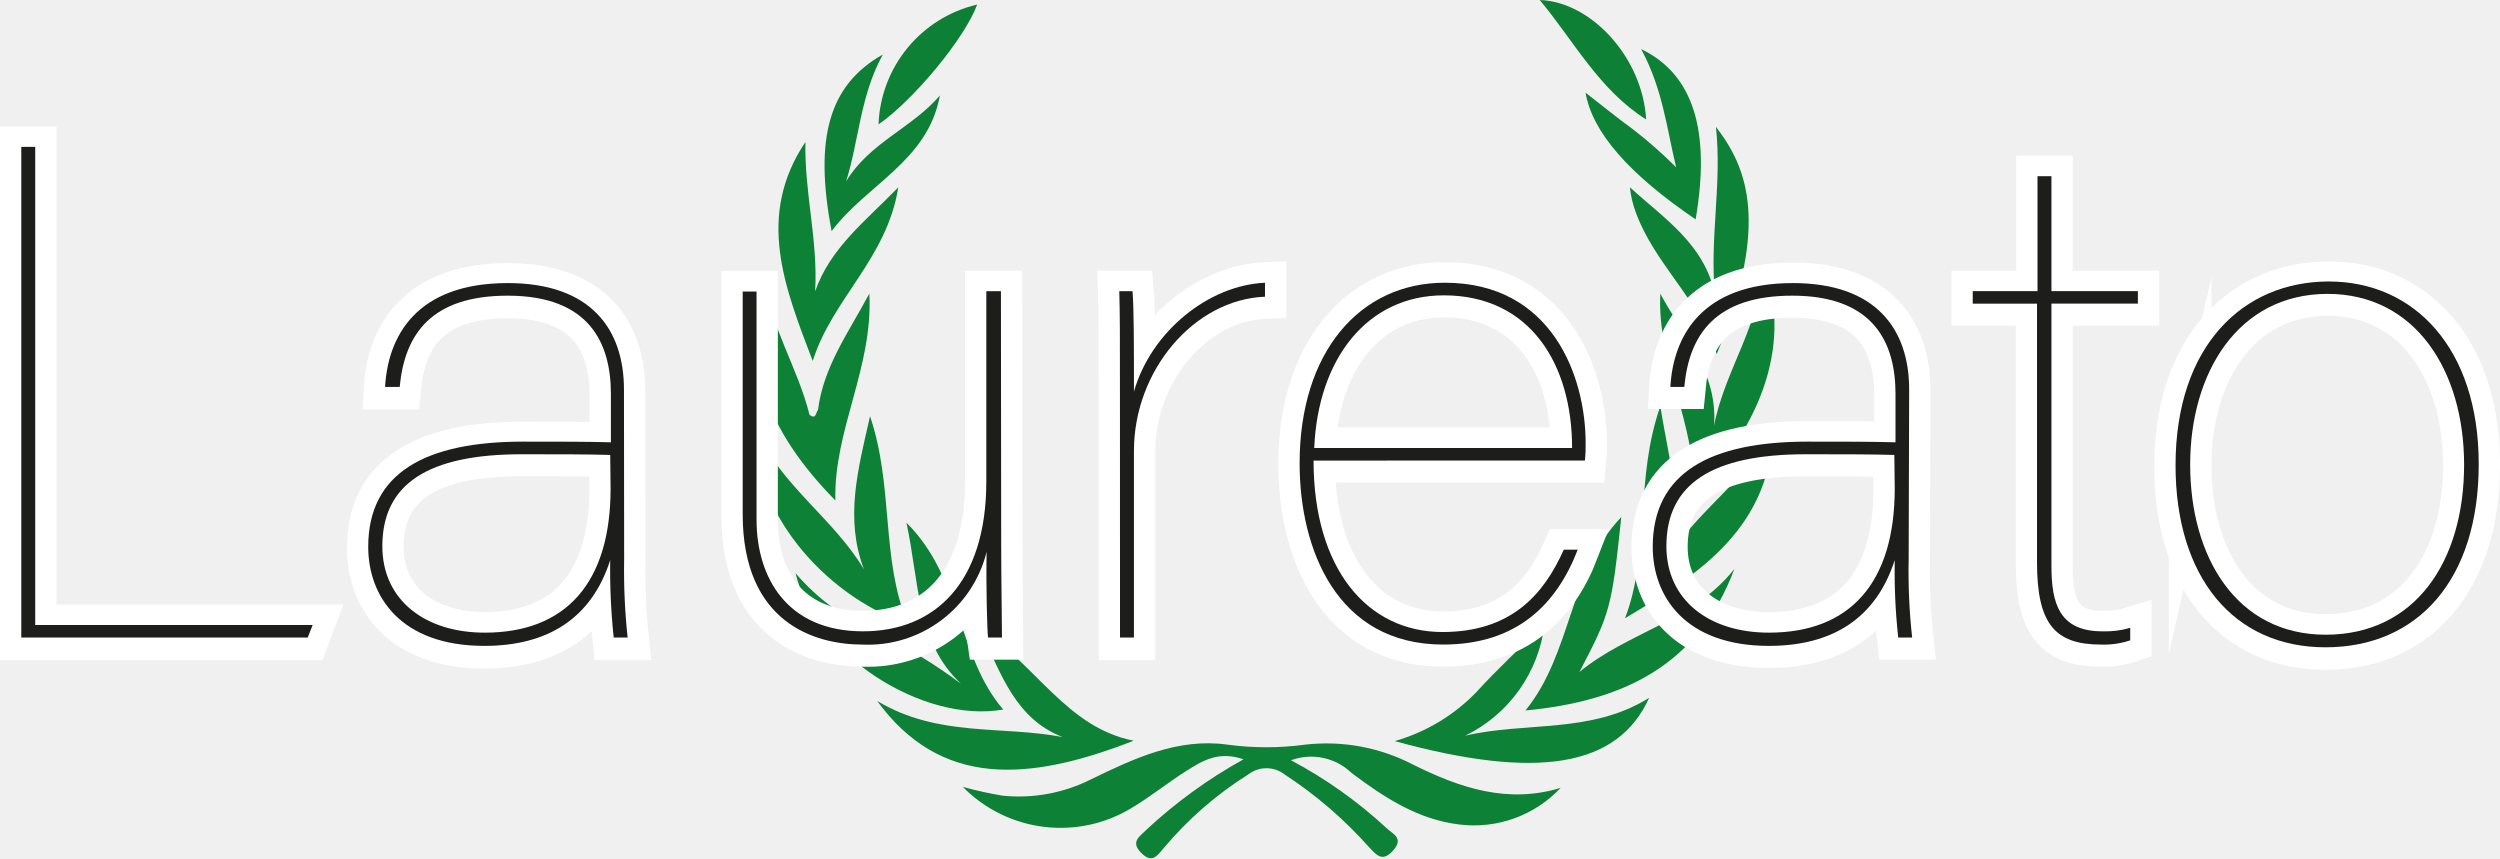
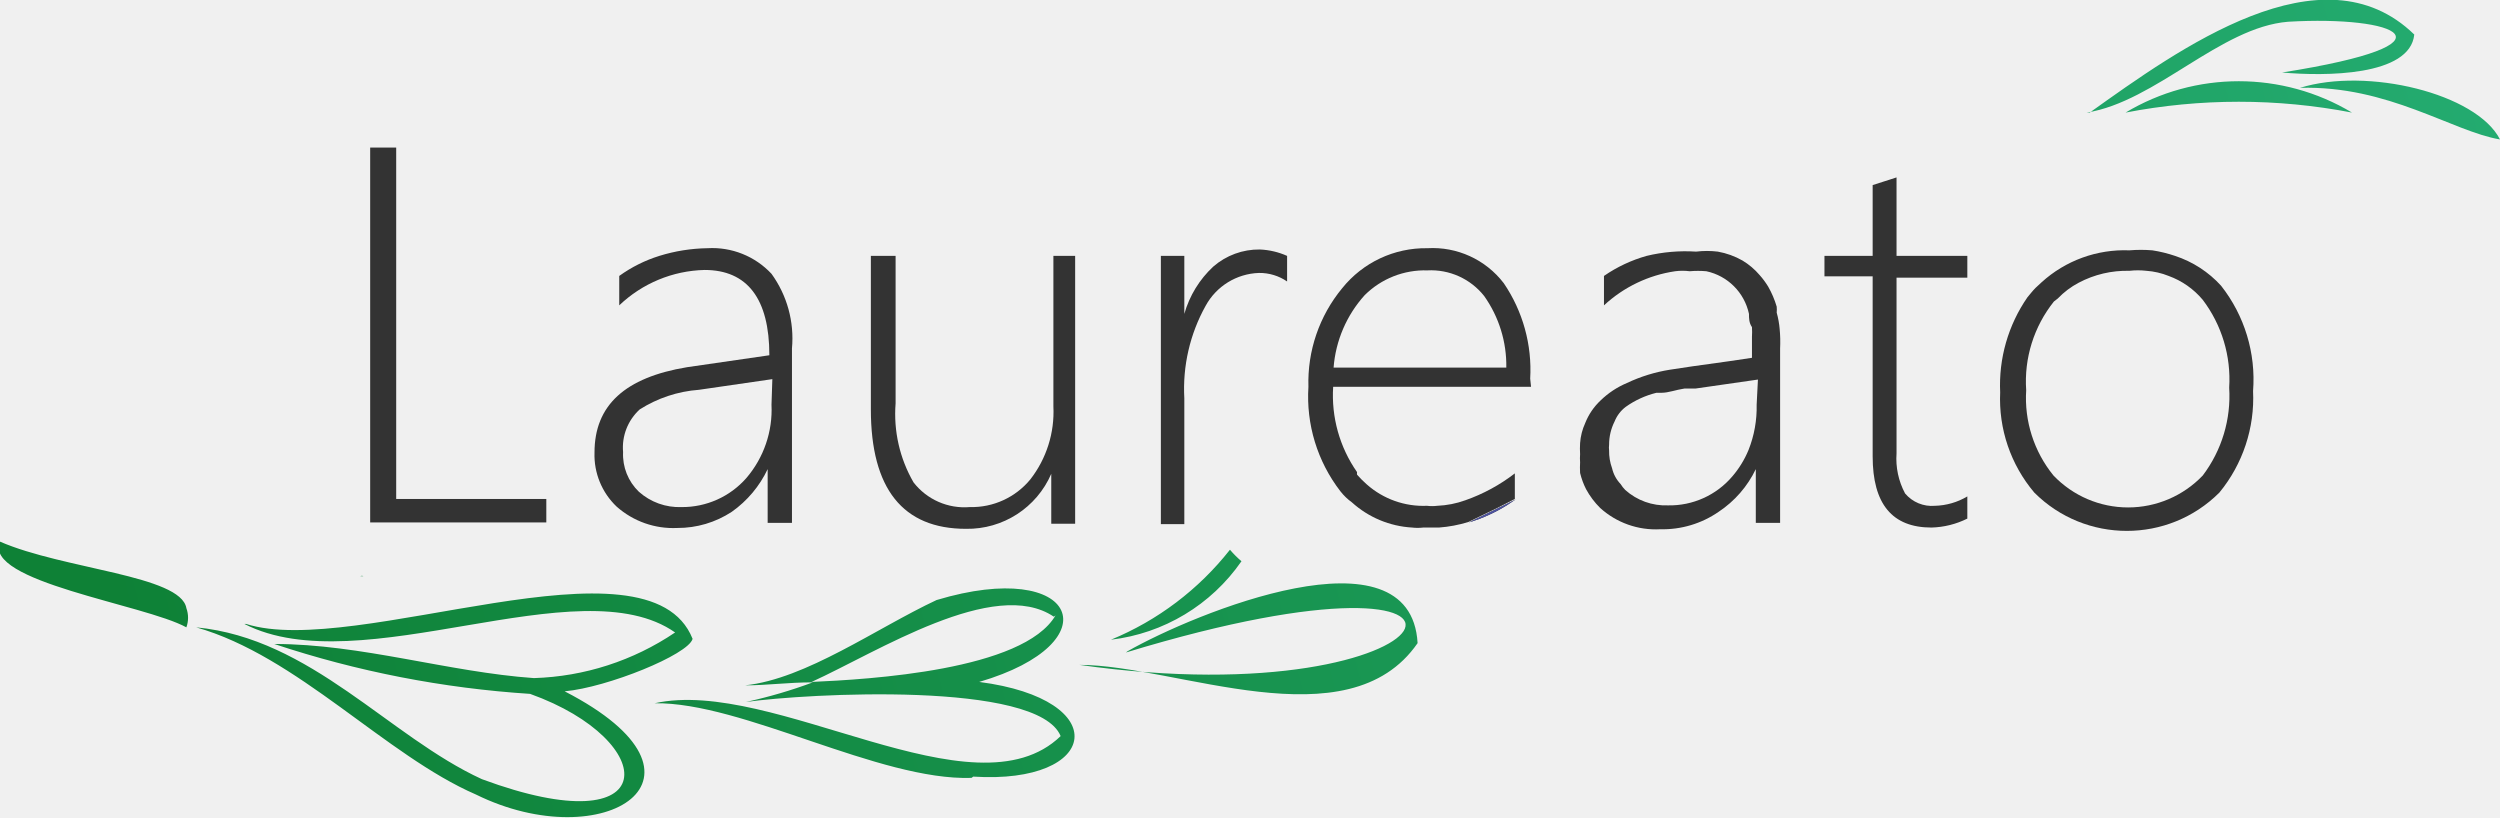
- <svg xmlns="http://www.w3.org/2000/svg" id="Middel_2" data-name="Middel 2" width="176.143" height="60.473" viewBox="0 0 176.143 60.473">
-   <g id="Laag_1" data-name="Laag 1" transform="translate(1.5)">
-     <path id="Path_1" data-name="Path 1" d="M121.887,77.986a31.891,31.891,0,0,1,6.725,4.774c.4.4,1.248.682.5,1.548s-1.159.416-1.712-.184a29.73,29.73,0,0,0-5.968-5.142,2.087,2.087,0,0,0-2.551,0,25.385,25.385,0,0,0-5.968,5.2c-.512.627-.866,1.071-1.616.293s0-1.166.375-1.569a34.714,34.714,0,0,1,6.868-4.986c-1.76-.614-2.9.109-4,.8-1.289.812-2.483,1.78-3.778,2.564a9.656,9.656,0,0,1-12-1.425,27.277,27.277,0,0,0,2.8.621,11.321,11.321,0,0,0,6.227-1.146c3.042-1.48,6.138-2.939,9.63-2.448a20.352,20.352,0,0,0,5.456,0,13.2,13.2,0,0,1,7.6,1.4c3.287,1.637,6.656,2.789,10.414,1.644a8.375,8.375,0,0,1-7.113,2.585c-2.926-.341-5.313-1.9-7.632-3.642A4.094,4.094,0,0,0,121.887,77.986Z" transform="translate(-32.427 -24.42)" fill="#0d8136" />
-     <path id="Path_2" data-name="Path 2" d="M163.642,53.42c-.682,6.493-.784,6.752-2.946,10.912,3.41-2.817,8.014-3.581,10.912-7.257-2.571,6.875-7.945,9.323-14.718,9.971C160.184,63,159.952,57.267,163.642,53.42Z" transform="translate(-50.911 -16.987)" fill="#0d8136" />
-     <path id="Path_3" data-name="Path 3" d="M93.166,65.369C89.974,62.389,90.22,58.215,89.3,54c3.881,3.819,3.615,9.439,6.82,13.163-5.7,1-13.3-3.935-14.629-9.6a15.83,15.83,0,0,0,5.736,4.208,33.87,33.87,0,0,1,5.94,3.594Z" transform="translate(-26.936 -17.171)" fill="#0d8136" />
-     <path id="Path_4" data-name="Path 4" d="M167.18,56.9c1.787-4.679.682-9.841,2.489-14.936.573,3.751,1.644,7,.682,10.517,2.094-3.41,5.722-5.456,7.3-9.289C177.54,50.5,172.472,53.759,167.18,56.9Z" transform="translate(-54.184 -13.343)" fill="#0d8136" />
-     <path id="Path_5" data-name="Path 5" d="M85.429,43c1.685,4.965.737,10.032,2.674,14.657-6.138-2.121-10.994-8.232-10.708-13.64C79.3,48,82.851,50.209,85,53.783,83.642,50.188,84.569,46.792,85.429,43Z" transform="translate(-25.629 -13.673)" fill="#0d8136" />
-     <path id="Path_6" data-name="Path 6" d="M107.993,72.841c-7.5,2.933-13.64,3.28-18.073-2.8,4.283,2.571,8.778,1.719,13.067,2.544-3.274-1.275-4.317-4.317-5.831-7.639C101.146,67.5,103.267,71.907,107.993,72.841Z" transform="translate(-29.616 -20.653)" fill="#0d8136" />
-     <path id="Path_7" data-name="Path 7" d="M148.352,72.327c4.256-1,8.866-.109,12.958-2.667-2.2,4.87-7.83,5.818-17.93,3.049a12.9,12.9,0,0,0,5.79-3.485c1.46-1.61,3.062-3.076,4.774-4.774A10.054,10.054,0,0,1,148.352,72.327Z" transform="translate(-46.616 -20.494)" fill="#0d8136" />
-     <path id="Path_8" data-name="Path 8" d="M178.052,27.32c2.046,5.163.15,11.206-4.9,16.15.218-4.965-2.585-9.214-2.332-14.09,1.562,2.953,4.058,5.456,3.785,9.3C175.351,34.761,177.909,31.521,178.052,27.32Z" transform="translate(-55.337 -8.687)" fill="#0d8136" />
-     <path id="Path_9" data-name="Path 9" d="M81.738,37.888c.382-3.028,2.121-5.395,3.615-8.184.273,5.224-2.523,9.616-2.394,14.575C78.1,39.34,76.261,34.4,77.85,28.36c.532,3.683,2.462,6.575,3.287,9.882C81.6,38.611,81.581,38.079,81.738,37.888Z" transform="translate(-25.601 -9.018)" fill="#0d8136" />
-     <path id="Path_10" data-name="Path 10" d="M173.8,29.117c-1.255-3.887-4.392-6.356-5.708-10a6.86,6.86,0,0,1-.409-1.753c2.387,2.2,5.231,3.956,6,7.577-.409-3.915.5-7.768.061-11.833C175.987,16.009,177.528,19.971,173.8,29.117Z" transform="translate(-54.343 -4.169)" fill="#0d8136" />
-     <path id="Path_11" data-name="Path 11" d="M82.134,30.1c-2-5.238-4-10.23-.512-15.434-.089,3.506.893,6.929.682,10.524,1.084-3.076,3.506-4.9,5.859-7.325C87.365,22.888,83.511,25.712,82.134,30.1Z" transform="translate(-26.372 -4.665)" fill="#0d8136" />
-     <path id="Path_12" data-name="Path 12" d="M167.015,5.07c3.717,1.787,4.9,5.8,3.84,12-4.685-3.185-7.284-6.138-7.755-8.928,1.139.88,2.21,1.76,3.328,2.571a31.917,31.917,0,0,1,3.055,2.687C168.822,10.669,168.536,7.873,167.015,5.07Z" transform="translate(-52.886 -1.612)" fill="#0d8136" />
-     <path id="Path_13" data-name="Path 13" d="M84.978,18.077c-1.241-6.534-.2-10.3,3.608-12.447-1.6,2.919-1.671,6.022-2.585,8.941,1.637-2.728,4.645-3.758,6.609-6.056C91.757,13.153,87.481,14.749,84.978,18.077Z" transform="translate(-27.886 -1.79)" fill="#0d8036" />
-     <path id="Path_14" data-name="Path 14" d="M165.862,8.416c-3.315-2.08-5.1-5.545-7.5-8.416C162.022.123,165.617,4.092,165.862,8.416Z" transform="translate(-51.379)" fill="#0d8036" />
-     <path id="Path_15" data-name="Path 15" d="M90.06,8.913A9.012,9.012,0,0,1,97.01.47C96.157,2.816,92.543,7.195,90.06,8.913Z" transform="translate(-29.661 -0.149)" fill="#0d8036" />
-     <path id="Path_16" data-name="Path 16" d="M1.5,15.25h.982V48.942H22.029l-.348.921H1.5Z" transform="translate(-1.5 -4.849)" fill="#1d1d1b" stroke="#fff" stroke-miterlimit="10" stroke-width="3" />
-     <path id="Path_17" data-name="Path 17" d="M55.373,48.817a43.964,43.964,0,0,0,.246,5.538h-.982A45.012,45.012,0,0,1,54.39,48.9c-1.323,4.092-4.419,6.043-8.866,6.043-5.893,0-8.184-3.485-8.184-6.977,0-5.252,4.092-7.414,10.912-7.414,2.8,0,4.419,0,6.186.048v-3.41c0-3.533-1.473-6.922-7.27-6.922-5.4,0-7.263,2.728-7.611,6.431h-1.03c.2-3.533,2.162-7.318,8.648-7.318,5.845,0,8.184,3.246,8.184,7.5Zm-.982-7.366c-1.671-.055-3.683-.055-6.234-.055-6.629,0-9.821,2.107-9.821,6.479,0,3.785,2.994,6.09,7.216,6.09,5.695,0,8.866-3.485,8.866-10.162Z" transform="translate(-12.897 -9.342)" fill="#1d1d1b" stroke="#fff" stroke-miterlimit="10" stroke-width="3" />
-     <path id="Path_18" data-name="Path 18" d="M94.237,47.886c0,2.408.055,5.6.055,6.684h-.982c-.055-.348-.15-3.635-.1-6.043a8.611,8.611,0,0,1-8.743,6.534c-3.41,0-8.443-1.575-8.443-9.187V30.187H77V46.269c0,4.024,2.114,7.857,7.5,7.857,5.054,0,8.689-3.41,8.689-10.558V30.16h1.03Z" transform="translate(-25.196 -9.59)" fill="#1d1d1b" stroke="#fff" stroke-miterlimit="10" stroke-width="3" />
-     <path id="Path_19" data-name="Path 19" d="M114.978,38.231c0-5.354,0-6.82-.048-8.348h.934c.1,1.228.1,4.024.1,7.073,1.228-4.276,5.306-7.5,9.234-7.666v.982c-5.013.2-9.234,5.211-9.234,10.858v13.2h-.982Z" transform="translate(-37.569 -9.314)" fill="#1d1d1b" stroke="#fff" stroke-miterlimit="10" stroke-width="3" />
-     <path id="Path_20" data-name="Path 20" d="M134.542,41.819c0,7.611,3.778,12.079,9.084,12.079,4.808,0,7.12-2.605,8.546-5.8h.982c-1.473,3.833-4.276,6.684-9.48,6.684-7.5,0-10.114-6.731-10.114-12.774,0-7.809,4.222-12.72,10.23-12.72,7.564,0,9.923,6.629,9.923,11.3a10.613,10.613,0,0,1-.048,1.228Zm18.217-.887c0-5.893-2.946-10.755-9.037-10.755-5.4,0-8.866,4.467-9.132,10.755Z" transform="translate(-43.493 -9.314)" fill="#1d1d1b" stroke="#fff" stroke-miterlimit="10" stroke-width="3" />
-     <path id="Path_21" data-name="Path 21" d="M188.072,48.8a42.55,42.55,0,0,0,.246,5.5h-.982a43.546,43.546,0,0,1-.246-5.456c-1.33,4.092-4.419,6.043-8.866,6.043-5.893,0-8.184-3.485-8.184-6.977,0-5.252,4.092-7.414,10.912-7.414,2.8,0,4.419,0,6.193.048v-3.41c0-3.533-1.473-6.922-7.27-6.922-5.4,0-7.27,2.728-7.611,6.431h-.982c.2-3.533,2.162-7.318,8.641-7.318,5.845,0,8.184,3.246,8.184,7.5Zm-1.009-7.366c-1.671-.048-3.683-.048-6.24-.048-6.629,0-9.821,2.107-9.821,6.479,0,3.785,2.994,6.09,7.223,6.09,5.695,0,8.866-3.485,8.866-10.162Z" transform="translate(-55.093 -9.326)" fill="#1d1d1b" stroke="#fff" stroke-miterlimit="10" stroke-width="3" />
-     <path id="Path_22" data-name="Path 22" d="M203.1,26.382h4.563v-8.1h.982v8.1h6.09v.88h-6.09V45.731c0,2.653.546,4.617,3.587,4.617A6.138,6.138,0,0,0,214.2,50.1v.88a5.722,5.722,0,0,1-2.046.3c-3.24,0-4.522-1.425-4.522-5.8V27.262H203.1Z" transform="translate(-65.606 -5.813)" fill="#1d1d1b" stroke="#fff" stroke-miterlimit="10" stroke-width="3" />
-     <path id="Path_23" data-name="Path 23" d="M245.411,42.025c0,8.184-4.344,12.958-10.8,12.958S224.05,50.025,224.05,42.168c0-8.45,4.774-12.958,10.8-12.958S245.411,33.882,245.411,42.025Zm-20.331.048c0,6.479,3.24,11.983,9.548,11.983S244.4,48.9,244.4,42.073c0-6.581-3.41-12.031-9.623-12.031-6.356.014-9.7,5.606-9.7,12.044Z" transform="translate(-72.267 -9.288)" fill="#1d1d1b" stroke="#fff" stroke-miterlimit="10" stroke-width="3" />
-     <path id="Path_24" data-name="Path 24" d="M1.5,15.17h.982V48.862H22.029l-.348.88H1.5Z" transform="translate(-1.5 -4.824)" fill="#1d1d1b" />
-     <path id="Path_25" data-name="Path 25" d="M55.373,48.718a43.71,43.71,0,0,0,.246,5.5h-.982a44.78,44.78,0,0,1-.246-5.456c-1.323,4.126-4.419,6.043-8.866,6.043-5.893,0-8.184-3.485-8.184-6.977,0-5.252,4.092-7.414,10.912-7.414,2.8,0,4.419,0,6.186.048v-3.41c0-3.533-1.473-6.922-7.27-6.922-5.4,0-7.263,2.728-7.611,6.431h-1.03c.2-3.533,2.162-7.318,8.648-7.318,5.845,0,8.184,3.246,8.184,7.5Zm-.982-7.366c-1.671-.048-3.683-.048-6.234-.048-6.629,0-9.821,2.107-9.821,6.479,0,3.785,2.994,6.09,7.216,6.09,5.695,0,8.866-3.485,8.866-10.162Z" transform="translate(-12.897 -9.298)" fill="#1d1d1b" />
-     <path id="Path_26" data-name="Path 26" d="M94.237,47.806c0,2.408.055,5.6.055,6.677h-.982c-.055-.341-.15-3.628-.1-6.036a8.611,8.611,0,0,1-8.743,6.534c-3.41,0-8.443-1.575-8.443-9.187V30.107H77V46.189c0,4.024,2.114,7.857,7.5,7.857,5.054,0,8.689-3.41,8.689-10.558V30.08h1.03Z" transform="translate(-25.196 -9.565)" fill="#1d1d1b" />
-     <path id="Path_27" data-name="Path 27" d="M114.978,38.151c0-5.354,0-6.82-.048-8.348h.934c.1,1.228.1,4.024.1,7.073,1.228-4.276,5.306-7.5,9.234-7.666v.982c-5.013.2-9.234,5.211-9.234,10.858V54.206h-.982Z" transform="translate(-37.569 -9.288)" fill="#1d1d1b" />
-     <path id="Path_28" data-name="Path 28" d="M134.542,41.739c0,7.611,3.778,12.079,9.084,12.079,4.808,0,7.12-2.605,8.546-5.8h.982c-1.473,3.833-4.276,6.684-9.48,6.684-7.5,0-10.114-6.731-10.114-12.774,0-7.809,4.222-12.72,10.23-12.72,7.564,0,9.923,6.629,9.923,11.3a10.613,10.613,0,0,1-.048,1.228Zm18.217-.887c0-5.893-2.946-10.755-9.037-10.755-5.4,0-8.866,4.467-9.132,10.755Z" transform="translate(-43.493 -9.288)" fill="#1d1d1b" />
-     <path id="Path_29" data-name="Path 29" d="M188.072,48.718a42.285,42.285,0,0,0,.246,5.5h-.982a43.294,43.294,0,0,1-.246-5.456c-1.33,4.126-4.419,6.043-8.866,6.043-5.893,0-8.184-3.485-8.184-6.977,0-5.252,4.092-7.414,10.912-7.414,2.8,0,4.419,0,6.193.048v-3.41c0-3.533-1.473-6.922-7.27-6.922-5.4,0-7.27,2.728-7.611,6.431h-.982c.2-3.533,2.162-7.318,8.641-7.318,5.845,0,8.184,3.246,8.184,7.5Zm-1.009-7.366c-1.671-.048-3.683-.048-6.24-.048-6.629,0-9.821,2.107-9.821,6.479,0,3.785,2.994,6.09,7.223,6.09,5.695,0,8.866-3.485,8.866-10.162Z" transform="translate(-55.093 -9.298)" fill="#1d1d1b" />
-     <path id="Path_30" data-name="Path 30" d="M203.1,26.3h4.563V18.2h.982v8.1h6.09v.88h-6.09V45.651c0,2.653.546,4.617,3.587,4.617a6.138,6.138,0,0,0,1.964-.246v.88a5.722,5.722,0,0,1-2.046.3c-3.24,0-4.522-1.425-4.522-5.8V27.182H203.1Z" transform="translate(-65.606 -5.787)" fill="#1d1d1b" />
-     <path id="Path_31" data-name="Path 31" d="M245.411,41.943c0,8.184-4.317,12.911-10.8,12.911S224.05,49.9,224.05,42.038c0-8.45,4.774-12.958,10.8-12.958S245.411,33.8,245.411,41.943Zm-20.331.041c0,6.479,3.24,11.983,9.548,11.983s9.753-5.163,9.753-11.983c0-6.581-3.41-12.031-9.623-12.031C228.422,29.96,225.08,35.552,225.08,41.984Z" transform="translate(-72.267 -9.247)" fill="#1d1d1b" />
+ <svg xmlns="http://www.w3.org/2000/svg" viewBox="0 0 58.62 19.16">
+   <defs>
+     <style>.cls-1{fill:#333;}.cls-2{fill:#4d529f;}.cls-3{fill:url(#Naamloos_verloop_3);}</style>
+     <linearGradient id="Naamloos_verloop_3" x1="60.13" y1="2.8" x2="3.48" y2="17.68" gradientUnits="userSpaceOnUse">
+       <stop offset="0" stop-color="#24ac71" />
+       <stop offset="1" stop-color="#0e8136" />
+     </linearGradient>
+   </defs>
+   <g id="Laag_2" data-name="Laag 2">
+     <g id="Laag_1-2" data-name="Laag 1">
+       <polygon class="cls-1" points="12.81 11.7 12.81 12.25 8.68 12.25 8.68 3.46 9.29 3.46 9.29 11.7 12.81 11.7" />
+       <path class="cls-1" d="M18.09,6.42a1.9,1.9,0,0,0-1.5-.6A4,4,0,0,0,15.46,6a3.28,3.28,0,0,0-.94.47v.69a3,3,0,0,1,2-.83c1,0,1.52.67,1.52,2l-1.93.28c-1.45.24-2.17.89-2.17,2a1.67,1.67,0,0,0,.52,1.27,2,2,0,0,0,1.42.5A2.31,2.31,0,0,0,17.16,12,2.57,2.57,0,0,0,18,11h0v1.26h.57V8.17A2.58,2.58,0,0,0,18.09,6.42Zm0,3.07a2.46,2.46,0,0,1-.59,1.72,2,2,0,0,1-1.52.68,1.42,1.42,0,0,1-1-.36,1.21,1.21,0,0,1-.37-.93,1.21,1.21,0,0,1,.39-1,3,3,0,0,1,1.39-.46l1.72-.25Z" />
+       <path class="cls-1" d="M25.21,6v6.28h-.56V11.11h0a2.14,2.14,0,0,1-2,1.29c-1.48,0-2.23-.94-2.23-2.8V6H21V9.46a3.2,3.2,0,0,0,.42,1.85,1.51,1.51,0,0,0,1.32.58,1.78,1.78,0,0,0,1.42-.65,2.58,2.58,0,0,0,.54-1.71V6Z" />
+       <path class="cls-1" d="M30.18,6v.6a1.14,1.14,0,0,0-.66-.2,1.48,1.48,0,0,0-1.25.77,4,4,0,0,0-.5,2.17v2.95h-.55V6h.55V7.36h0a2.41,2.41,0,0,1,.68-1.11,1.63,1.63,0,0,1,1.09-.4A1.75,1.75,0,0,1,30.18,6Z" />
+       <path class="cls-1" d="M35.14,11.91h0l-.7.34a3.63,3.63,0,0,0,.92-.42l.18-.12Z" />
+       <path class="cls-2" d="M35.14,11.91h0l-.7.34a3.63,3.63,0,0,0,.92-.42l.18-.12Zm-2.06.49h0Z" />
+       <path class="cls-1" d="M35.88,8.88a3.61,3.61,0,0,0-.62-2.24,2.1,2.1,0,0,0-1.79-.82,2.51,2.51,0,0,0-2,.94,3.46,3.46,0,0,0-.79,2.31,3.63,3.63,0,0,0,.75,2.45h0a1.33,1.33,0,0,0,.27.26,2.3,2.3,0,0,0,1.41.59h0a1.1,1.1,0,0,0,.26,0l.37,0a3.12,3.12,0,0,0,.69-.13l.7-.34h0l.39-.2h0v-.6a4.15,4.15,0,0,1-1.16.63,2.21,2.21,0,0,1-.66.13,1,1,0,0,1-.24,0,2,2,0,0,1-1.41-.5,2.5,2.5,0,0,1-.23-.23.21.21,0,0,1,0-.06,3.14,3.14,0,0,1-.56-2h4.64Zm-4.61-.26A2.86,2.86,0,0,1,32,6.92a2,2,0,0,1,1.47-.58,1.59,1.59,0,0,1,1.33.6,2.82,2.82,0,0,1,.52,1.68Z" />
+       <path class="cls-1" d="M41.73,7.72h0a2.09,2.09,0,0,0-.07-.39v0a.74.74,0,0,0,0-.14,2.22,2.22,0,0,0-.2-.47,1.89,1.89,0,0,0-.2-.27,1.64,1.64,0,0,0-.4-.34,1.82,1.82,0,0,0-.58-.21,2.1,2.1,0,0,0-.51,0A3.87,3.87,0,0,0,38.61,6a3.36,3.36,0,0,0-1,.47v.69a3.12,3.12,0,0,1,1.67-.8h0a1.31,1.31,0,0,1,.34,0,2.29,2.29,0,0,1,.39,0,1.3,1.3,0,0,1,1,1c0,.1,0,.21.07.31a1.85,1.85,0,0,1,0,.23c0,.07,0,.14,0,.21v.28l-.54.08-.86.12-.53.08a3.71,3.71,0,0,0-1,.31,2,2,0,0,0-.62.41,1.47,1.47,0,0,0-.36.53h0a1.35,1.35,0,0,0-.12.47,2.11,2.11,0,0,0,0,.26h0a1.21,1.21,0,0,0,0,.19,2.17,2.17,0,0,0,0,.25,1.74,1.74,0,0,0,.14.38,1.87,1.87,0,0,0,.33.44,1.94,1.94,0,0,0,1.41.5A2.31,2.31,0,0,0,40.3,12a2.5,2.5,0,0,0,.87-1h0v1.26h.57V8.17A3.19,3.19,0,0,0,41.73,7.72Zm-.54,1.77A2.71,2.71,0,0,1,41,10.55a2.29,2.29,0,0,1-.38.62l0,0a1.93,1.93,0,0,1-1.51.68,1.42,1.42,0,0,1-1-.36.76.76,0,0,1-.11-.14.79.79,0,0,1-.2-.37,1.16,1.16,0,0,1-.07-.42.53.53,0,0,1,0-.13,1.21,1.21,0,0,1,.13-.55.8.8,0,0,1,.26-.34,2.11,2.11,0,0,1,.72-.33h0l.12,0c.16,0,.34-.07.54-.1l.26,0,1.46-.21Z" />
+       <path class="cls-2" d="M41.73,7.71h0l.05,0Z" />
+       <path class="cls-2" d="M43.29,6.78l.1,0,0,0Z" />
+       <path class="cls-1" d="M44.47,10.63a1.73,1.73,0,0,0,.2.94.82.82,0,0,0,.7.29,1.56,1.56,0,0,0,.76-.22v.52a2,2,0,0,1-.84.21c-.92,0-1.38-.55-1.38-1.67V6.48H42.78V6h1.13V4.34l.28-.09.28-.09V6h1.66v.51H44.47Z" />
+       <path class="cls-2" d="M44.65,6.48l-.18,0v0Z" />
+       <path class="cls-1" d="M52.08,6.7A2.52,2.52,0,0,0,51,6a3.16,3.16,0,0,0-.53-.13,3.19,3.19,0,0,0-.54,0,2.89,2.89,0,0,0-2.06.75l-.14.13c-.07.07-.13.15-.19.22a3.62,3.62,0,0,0-.64,2.23,3.4,3.4,0,0,0,.8,2.35,3.07,3.07,0,0,0,4.34,0,3.49,3.49,0,0,0,.79-2.38A3.55,3.55,0,0,0,52.08,6.7Zm-.43,4.45a2.42,2.42,0,0,1-3.5,0,2.88,2.88,0,0,1-.64-2,3,3,0,0,1,.65-2.08L48.25,7a1.92,1.92,0,0,1,.49-.37,2.41,2.41,0,0,1,1.19-.28,1.75,1.75,0,0,1,.4,0,1.72,1.72,0,0,1,.52.12,1.88,1.88,0,0,1,.8.56,3.09,3.09,0,0,1,.62,2.06A3.09,3.09,0,0,1,51.65,11.15Z" />
+       <path class="cls-3" d="M0,12.7c1.49.65,4.24.79,4.37,1.56a.66.66,0,0,1,0,.45C3.39,14.17-.41,13.64,0,12.7Zm5.73,1.93c2.73,1.4,7.85-1.38,10.1.2a6.25,6.25,0,0,1-3.31,1.07h0c-2-.14-4.05-.8-6.09-.8a23.91,23.91,0,0,0,6,1.17c3.07,1.1,3.16,3.59-1.13,2-2.18-1-4-3.3-6.7-3.56,2.37.67,4.44,3,6.56,3.92,3,1.48,6-.4,2.08-2.42,1-.09,2.9-.86,3-1.23C15.21,12.39,8.33,15.45,5.77,14.63Zm2.72-1.12a.08.08,0,0,1,.07,0H8.49Zm5.07,0v0h.11Zm9.26,4.73c-2.17.07-5.37-1.78-7.43-1.75,2.79-.62,7.49,2.73,9.52.77-.53-1.3-5.95-1-7.38-.8A11.53,11.53,0,0,0,19.06,16c-.59,0-1.06.07-1.59.07,1.43-.15,3.08-1.34,4.49-2,3.32-1,4.14,1,1,1.92C26.13,16.4,25.79,18.4,22.82,18.21Zm1.93-3.78c-1.39-.94-4.14.83-5.68,1.53C20.38,15.93,24,15.72,24.75,14.43Zm1.69.84c9.86-3,7.87,1.56-1.09.29,2.27,0,6.3,1.85,7.93-.51C33.08,12.29,28,14.38,26.44,15.27ZM13.56,13.48v0h.11Zm0,0v0h.11Zm15.28-.59A6.89,6.89,0,0,1,26.05,15a4.34,4.34,0,0,0,3.06-1.84A2.37,2.37,0,0,1,28.84,12.89Zm-1.16-1.84h0ZM49.84,2.64a14,14,0,0,1,5.31,0A5.16,5.16,0,0,0,49.84,2.64Zm4.09-.58C56,2,57.5,3.08,58.62,3.27,58.07,2.19,55.5,1.57,53.93,2.06Zm-5,.58c1.62-.26,3.13-2,4.72-2.13,2.54-.15,4.17.51-.14,1.19h0c1,.09,3,.09,3.1-.89C54.45-1.29,51.09,1.15,49,2.64Z" />
+     </g>
  </g>
</svg>
